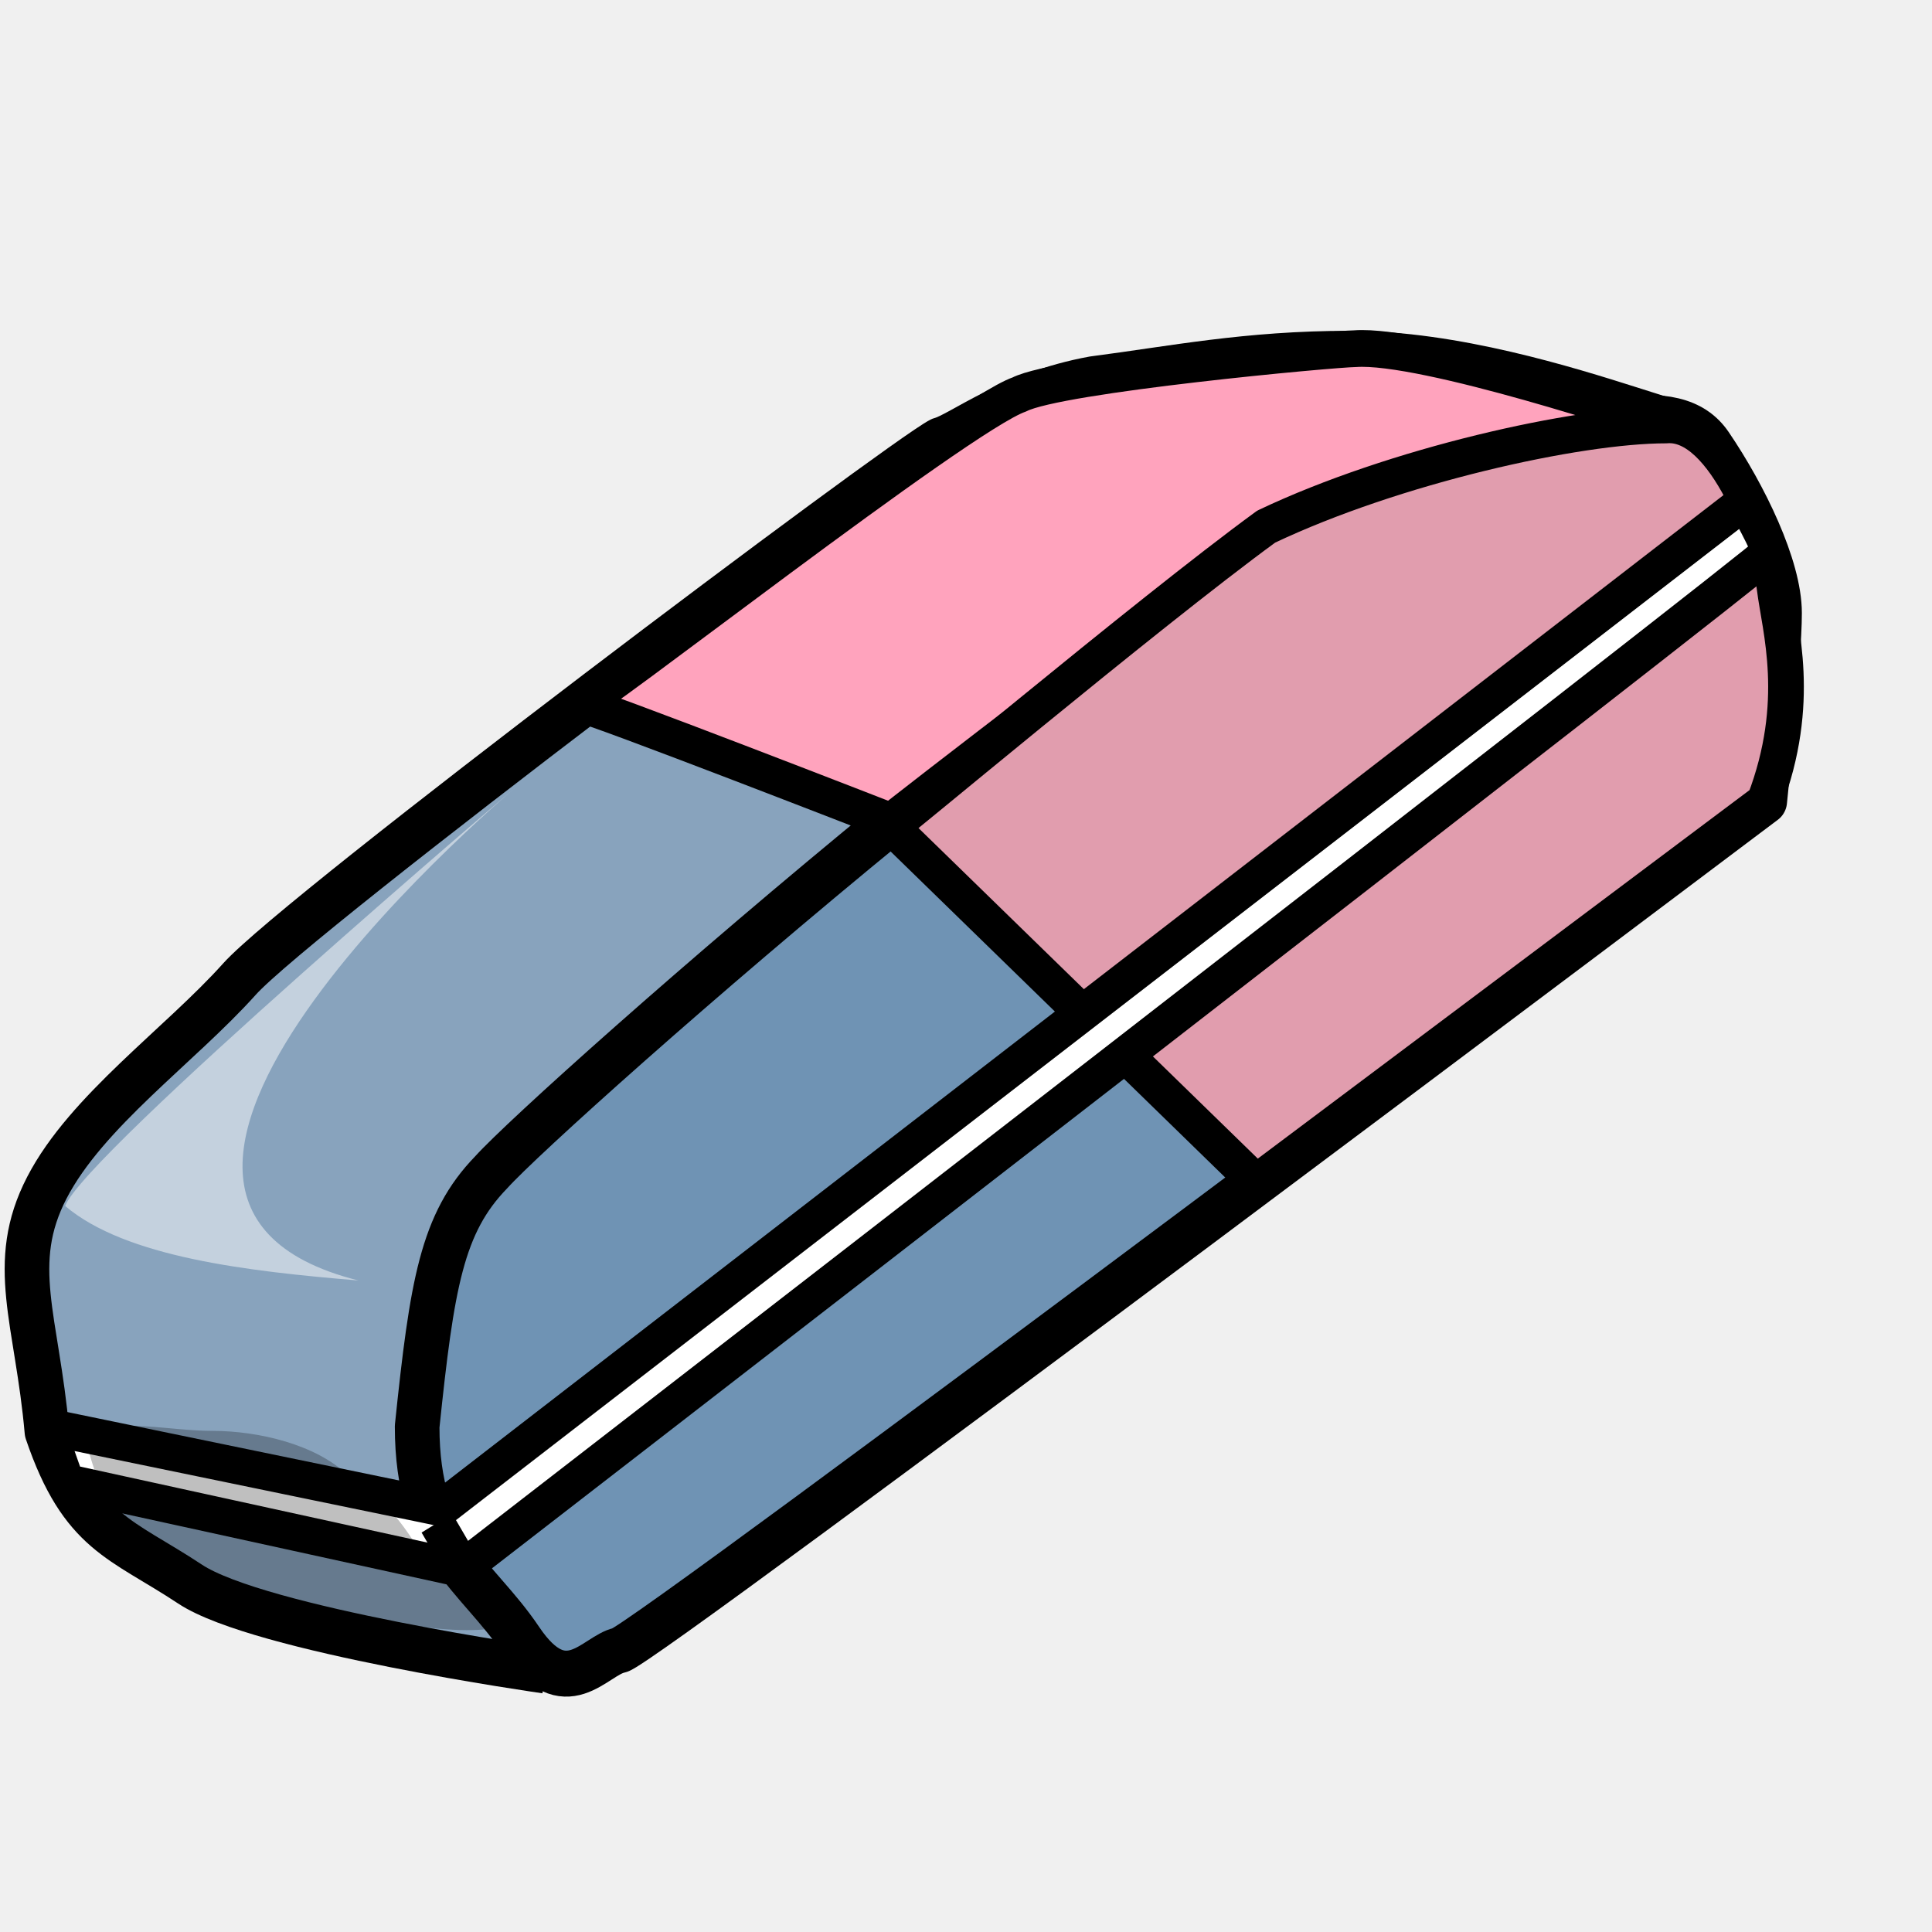
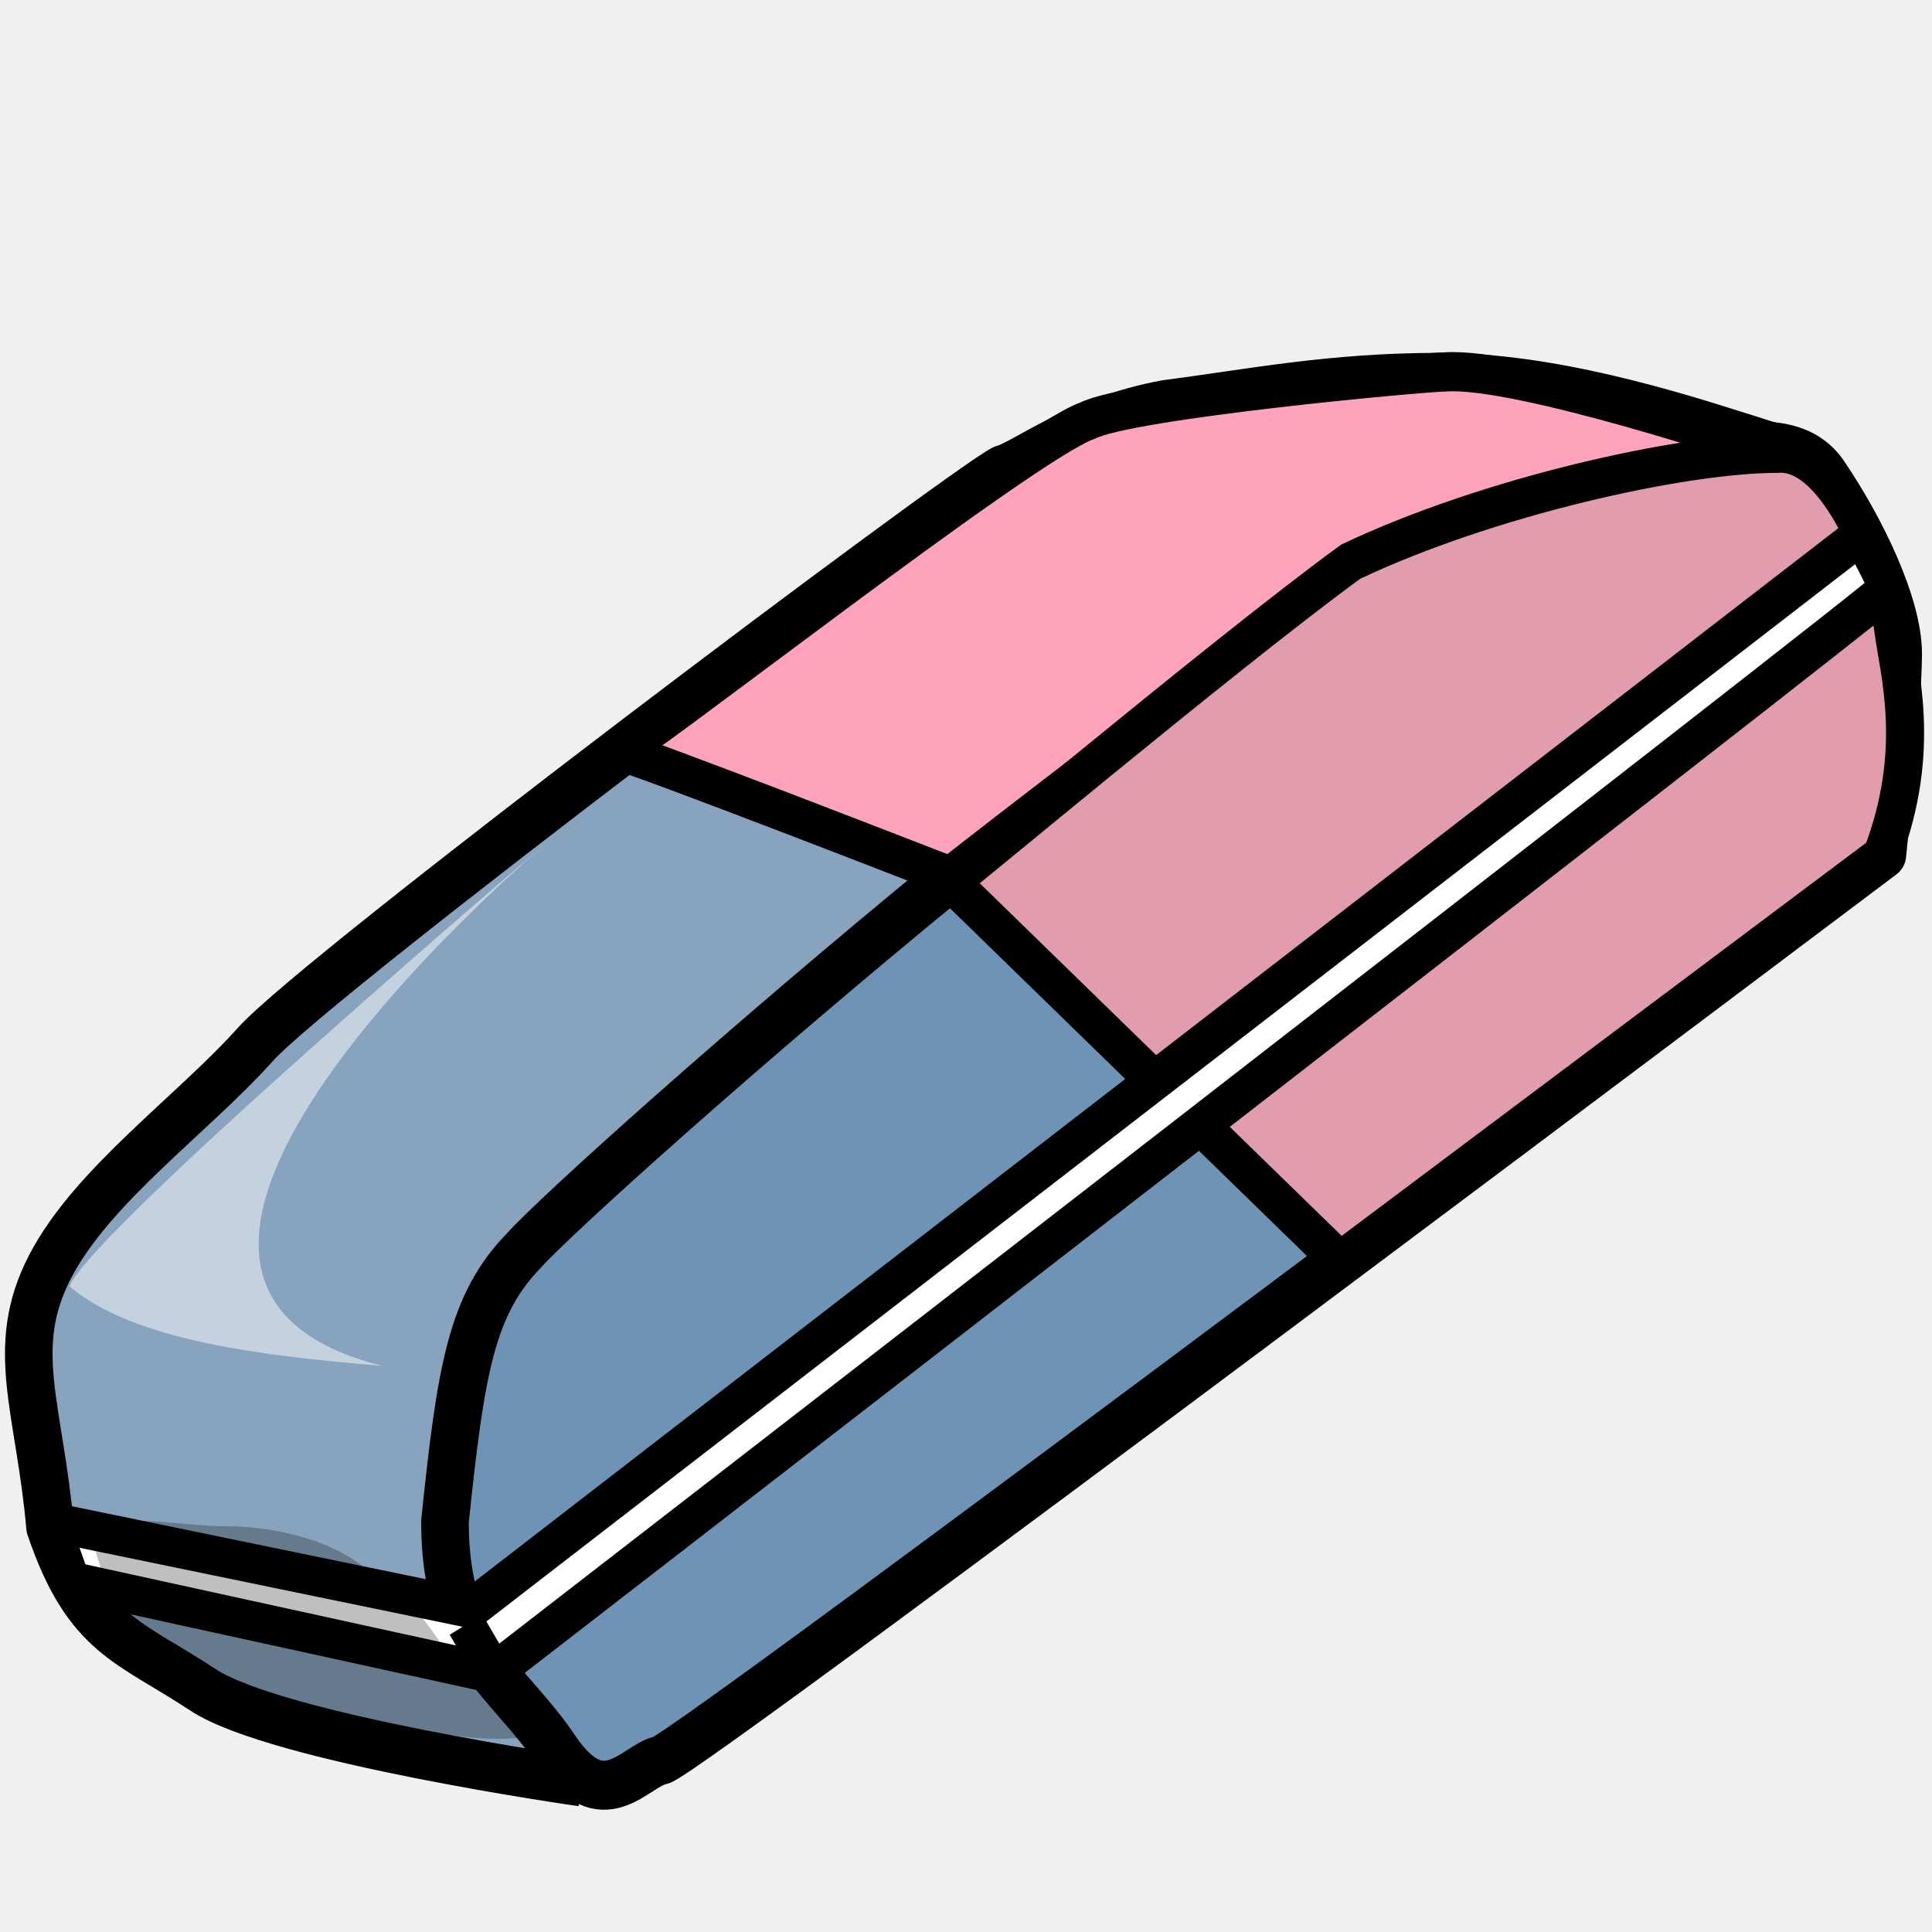
- <svg xmlns="http://www.w3.org/2000/svg" height="400pt" id="svg548" width="400pt">
+ <svg xmlns="http://www.w3.org/2000/svg" height="400pt" id="svg548" width="400pt" viewBox="0 0 500 500">
  <defs id="defs550" />
  <g id="g842">
    <path d="M 177.5 471.25 C 177.5 471.25 105 461.25 87.5 450 C 70 438.75 60 437.5 51.25 412.5 C 48.75 385 41.25 371.25 51.25 352.5 C 61.25 333.75 85 317.5 100 301.25 C 115 285 267.5 173.75 277.5 168.75 C 282.5 167.5 295 157.5 316.25 153.75 C 336.25 151.25 355 147.5 381.25 147.5 C 407.5 147.5 436.25 156.25 452.5 161.25 C 468.75 166.25 468.75 166.25 468.75 166.25 " id="path637" style="fill:#88a3bd;fill-rule:evenodd;stroke:#000000;stroke-width:11.299;stroke-linejoin:round;" transform="matrix(1.09013,0,0,1.122765,-42.91366,-67.94697)" />
    <path d="M 163.75 348.75 C 178.75 332.5 343.75 191.25 392.5 177.5 C 441.25 163.75 463.75 157.5 472.5 170 C 481.25 182.5 490 200 490 211.25 C 490 222.5 486.25 257.5 486.25 257.5 C 486.25 257.5 202.5 465 196.25 466.25 C 190 467.5 182.5 480 171.25 463.75 C 160 447.5 145 441.25 145 411.25 C 148.75 376.25 151.25 361.25 163.75 348.75 z " id="path636" style="fill:#6f93b4;fill-rule:evenodd;stroke:#000000;stroke-width:11.299;stroke-linejoin:round;" transform="matrix(1.09013,0,0,1.122765,-42.91366,-67.94697)" />
    <path d="M 186.179 233.645 C 188.679 233.645 265 262.5 265 262.5 C 265 262.5 338.75 206.25 370 187.5 C 403.75 176.25 457.5 163.75 457.5 163.75 C 457.5 163.75 400 145 382.5 146.25 C 377.5 146.25 307.5 152.5 297.5 157.5 C 282.5 162.5 187.429 234.895 186.179 233.645 z " id="path640" style="fill:#ffa3bd;fill-rule:evenodd;stroke:#000000;stroke-width:9.039;stroke-linejoin:round;stroke-opacity:1;stroke-dasharray:none;" transform="matrix(1.09013,0,0,1.122765,-42.91366,-67.94697)" />
    <path d="M 265 263.75 L 357.5 351.25 C 357.5 351.25 436.87 293.477 486.147 257.637 C 495.837 233.047 490 215 488.75 205 C 487.5 195 476.25 163.75 461.25 165 C 438.75 165 392.5 175 360 190 C 330 211.25 262.5 266.25 265 263.75 z " id="path641" style="fill:#e19dae;fill-rule:evenodd;stroke:#000000;stroke-width:9.039;stroke-linejoin:round;stroke-opacity:1;stroke-dasharray:none;" transform="matrix(1.09013,0,0,1.122765,-42.91366,-67.94697)" />
    <path d="M 51.25,411.273 L 151.264,431.296 L 481.236,183.82 C 481.236,183.82 487.5,195 487.5,196.25 C 487.5,197.5 156.25,446.25 156.25,446.25 L 56.25,425 L 51.25,411.273 z " id="path642" style="fill:#ffffff;fill-rule:evenodd;stroke:#000000;stroke-width:9.039;stroke-linejoin:round;stroke-opacity:1;stroke-dasharray:none;" transform="matrix(1.09013,0,0,1.122765,-42.91366,-67.94697)" />
    <path d="M 150 435 L 157.5 447.5 " id="path643" style="fill:none;fill-rule:evenodd;stroke:#000000;stroke-width:9.039;stroke-linejoin:round;stroke-opacity:1;stroke-dasharray:none;" transform="matrix(1.09013,0,0,1.122765,-42.91366,-67.94697)" />
    <path d="M 26.25 396.25 C 32.5 391.25 46.25 395 58.75 395 C 71.25 395 87.5 398.75 96.25 407.5 C 105 416.25 106.25 412.5 116.25 428.75 C 126.25 445 147.5 450 128.75 450 C 110 450 61.25 440 52.5 432.5 C 43.75 425 41.25 428.75 28.75 413.75 C 17.5 381.25 26.25 397.5 26.25 396.25 z " id="path645" style="fill-opacity:0.25;fill-rule:evenodd;stroke-width:10;stroke-linejoin:round;stroke:none;stroke-opacity:1;stroke-dasharray:none;" />
    <path d="M 98.961 353.486 C 68.116 350.916 34.701 347.06 17.993 332.923 C 23.134 318.785 143.943 215.969 143.943 215.969 C 143.943 215.969 6.426 330.352 98.961 353.486 z " id="path558" style="fill:#ffffff;fill-opacity:0.5;fill-rule:evenodd;stroke-width:10;stroke-linejoin:round;stroke:none;stroke-opacity:1;stroke-dasharray:none;" />
  </g>
</svg>
